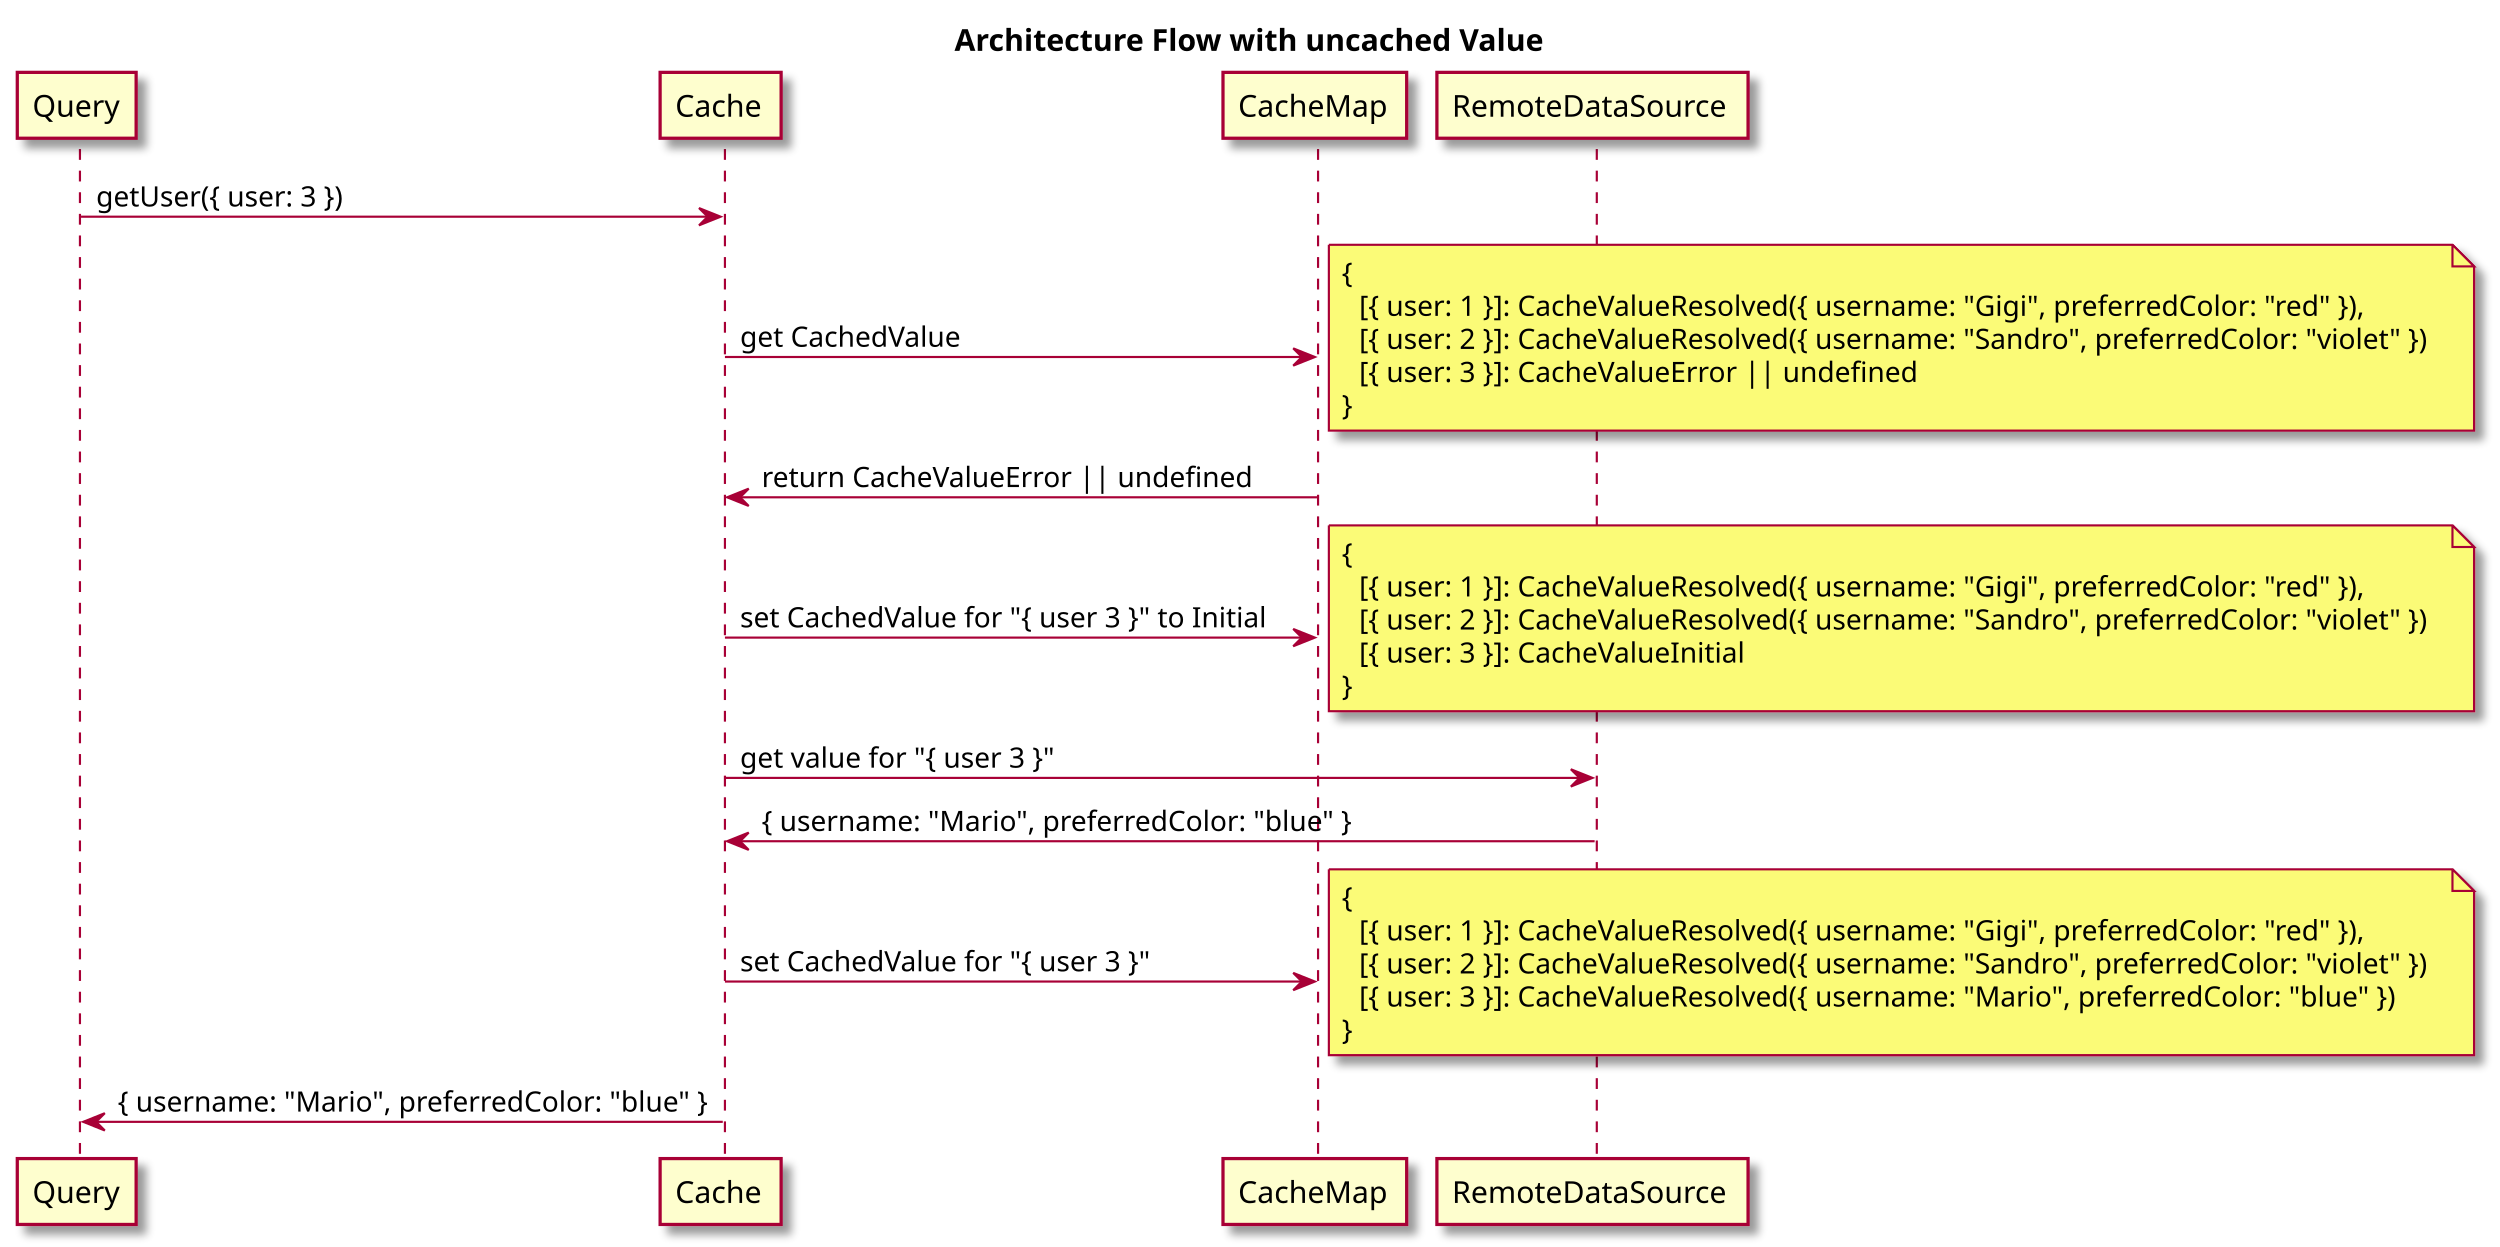
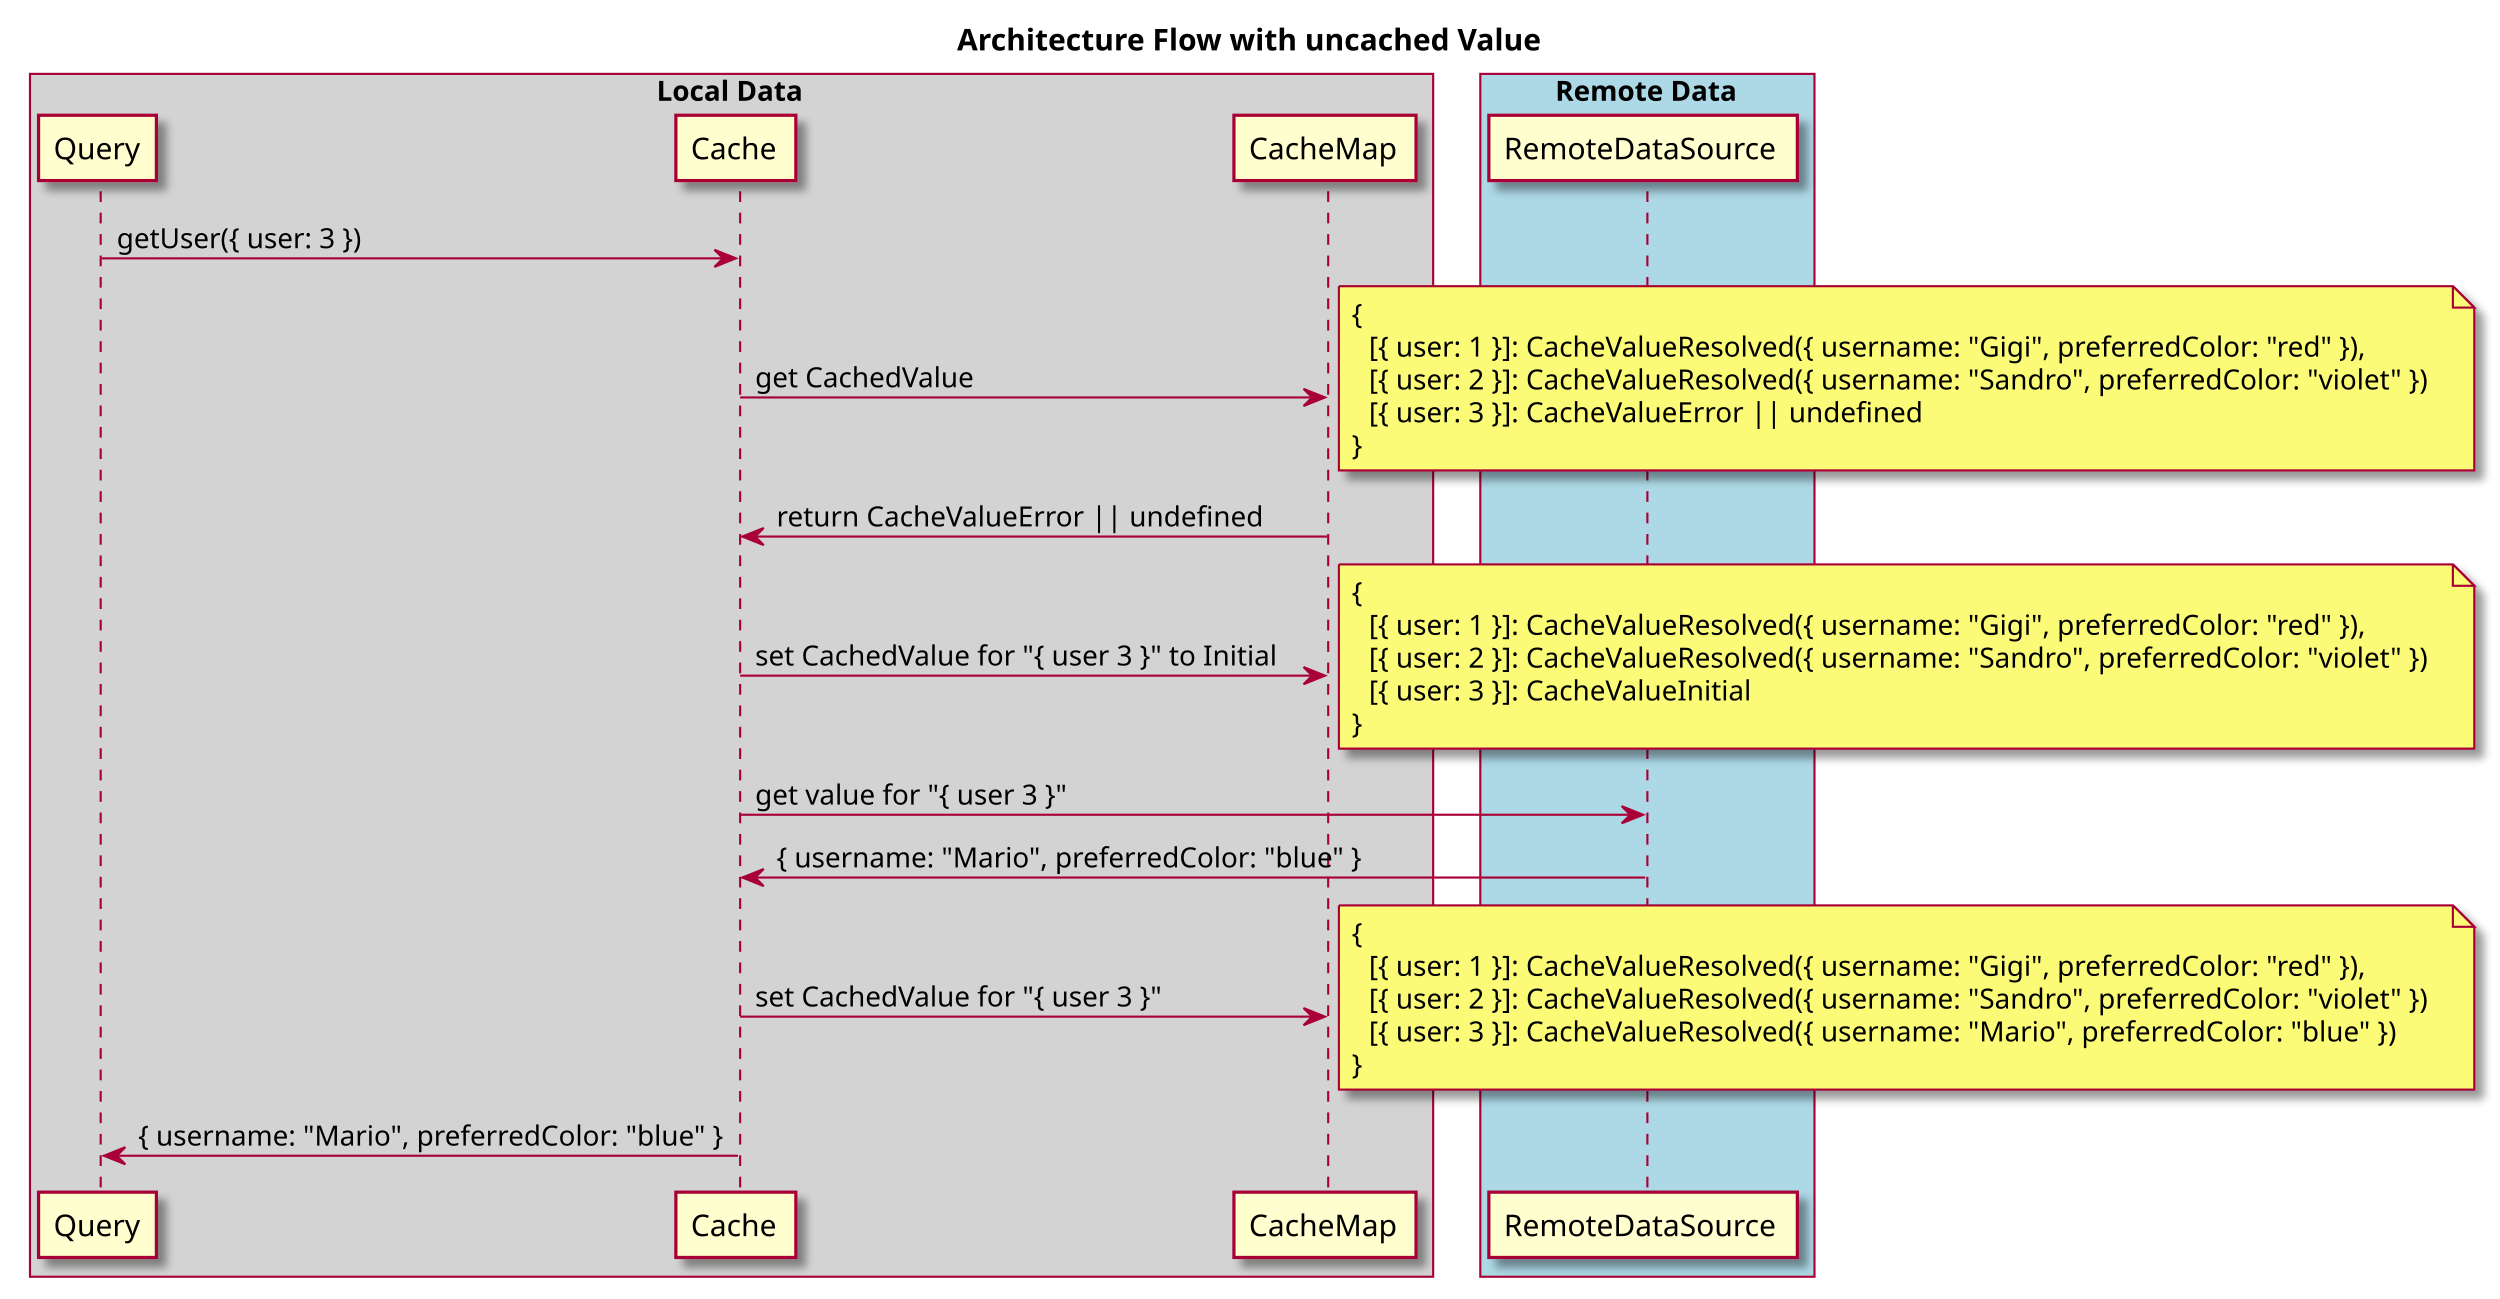
- <svg xmlns="http://www.w3.org/2000/svg" contentScriptType="application/ecmascript" contentStyleType="text/css" height="577px" preserveAspectRatio="none" style="width:1157px;height:577px;" version="1.1" viewBox="0 0 1157 577" width="1157px" zoomAndPan="magnify">
+ <svg xmlns="http://www.w3.org/2000/svg" contentScriptType="application/ecmascript" contentStyleType="text/css" height="606px" preserveAspectRatio="none" style="width:1167px;height:606px;" version="1.1" viewBox="0 0 1167 606" width="1167px" zoomAndPan="magnify">
  <defs>
-     <filter height="300%" id="f1vvz39bh38g8o" width="300%" x="-1" y="-1">
+     <filter height="300%" id="fxq9t7kugg4lo" width="300%" x="-1" y="-1">
      <feGaussianBlur result="blurOut" stdDeviation="2.0" />
      <feColorMatrix in="blurOut" result="blurOut2" type="matrix" values="0 0 0 0 0 0 0 0 0 0 0 0 0 0 0 0 0 0 .4 0" />
      <feOffset dx="4.0" dy="4.0" in="blurOut2" result="blurOut3" />
      <feBlend in="SourceGraphic" in2="blurOut3" mode="normal" />
    </filter>
  </defs>
  <g>
-     <text fill="#000000" font-family="sans-serif" font-size="14" font-weight="bold" lengthAdjust="spacingAndGlyphs" textLength="279" x="441.75" y="23.535">Architecture Flow with uncached Value</text>
-     <line style="stroke: #A80036; stroke-width: 1.0; stroke-dasharray: 5.0,5.0;" x1="37" x2="37" y1="68.977" y2="537.188" />
-     <line style="stroke: #A80036; stroke-width: 1.0; stroke-dasharray: 5.0,5.0;" x1="335.5" x2="335.5" y1="68.977" y2="537.188" />
-     <line style="stroke: #A80036; stroke-width: 1.0; stroke-dasharray: 5.0,5.0;" x1="610" x2="610" y1="68.977" y2="537.188" />
-     <line style="stroke: #A80036; stroke-width: 1.0; stroke-dasharray: 5.0,5.0;" x1="739" x2="739" y1="68.977" y2="537.188" />
-     <rect fill="#FEFECE" filter="url(#f1vvz39bh38g8o)" height="30.488" style="stroke: #A80036; stroke-width: 1.5;" width="55" x="8" y="33.488" />
-     <text fill="#000000" font-family="sans-serif" font-size="14" lengthAdjust="spacingAndGlyphs" textLength="41" x="15" y="54.023">Query</text>
-     <rect fill="#FEFECE" filter="url(#f1vvz39bh38g8o)" height="30.488" style="stroke: #A80036; stroke-width: 1.5;" width="55" x="8" y="536.188" />
-     <text fill="#000000" font-family="sans-serif" font-size="14" lengthAdjust="spacingAndGlyphs" textLength="41" x="15" y="556.723">Query</text>
-     <rect fill="#FEFECE" filter="url(#f1vvz39bh38g8o)" height="30.488" style="stroke: #A80036; stroke-width: 1.5;" width="56" x="305.5" y="33.488" />
-     <text fill="#000000" font-family="sans-serif" font-size="14" lengthAdjust="spacingAndGlyphs" textLength="42" x="312.5" y="54.023">Cache</text>
-     <rect fill="#FEFECE" filter="url(#f1vvz39bh38g8o)" height="30.488" style="stroke: #A80036; stroke-width: 1.5;" width="56" x="305.5" y="536.188" />
-     <text fill="#000000" font-family="sans-serif" font-size="14" lengthAdjust="spacingAndGlyphs" textLength="42" x="312.5" y="556.723">Cache</text>
-     <rect fill="#FEFECE" filter="url(#f1vvz39bh38g8o)" height="30.488" style="stroke: #A80036; stroke-width: 1.5;" width="85" x="566" y="33.488" />
-     <text fill="#000000" font-family="sans-serif" font-size="14" lengthAdjust="spacingAndGlyphs" textLength="71" x="573" y="54.023">CacheMap</text>
-     <rect fill="#FEFECE" filter="url(#f1vvz39bh38g8o)" height="30.488" style="stroke: #A80036; stroke-width: 1.5;" width="85" x="566" y="536.188" />
-     <text fill="#000000" font-family="sans-serif" font-size="14" lengthAdjust="spacingAndGlyphs" textLength="71" x="573" y="556.723">CacheMap</text>
-     <rect fill="#FEFECE" filter="url(#f1vvz39bh38g8o)" height="30.488" style="stroke: #A80036; stroke-width: 1.5;" width="144" x="665" y="33.488" />
-     <text fill="#000000" font-family="sans-serif" font-size="14" lengthAdjust="spacingAndGlyphs" textLength="130" x="672" y="54.023">RemoteDataSource</text>
-     <rect fill="#FEFECE" filter="url(#f1vvz39bh38g8o)" height="30.488" style="stroke: #A80036; stroke-width: 1.5;" width="144" x="665" y="536.188" />
-     <text fill="#000000" font-family="sans-serif" font-size="14" lengthAdjust="spacingAndGlyphs" textLength="130" x="672" y="556.723">RemoteDataSource</text>
-     <polygon fill="#A80036" points="323.5,96.287,333.5,100.287,323.5,104.287,327.5,100.287" style="stroke: #A80036; stroke-width: 1.0;" />
-     <line style="stroke: #A80036; stroke-width: 1.0;" x1="37.5" x2="329.5" y1="100.287" y2="100.287" />
-     <text fill="#000000" font-family="sans-serif" font-size="13" lengthAdjust="spacingAndGlyphs" textLength="115" x="44.5" y="95.545">getUser({ user: 3 })</text>
-     <polygon fill="#A80036" points="598.5,161.219,608.5,165.219,598.5,169.219,602.5,165.219" style="stroke: #A80036; stroke-width: 1.0;" />
-     <line style="stroke: #A80036; stroke-width: 1.0;" x1="335.5" x2="604.5" y1="165.219" y2="165.219" />
-     <text fill="#000000" font-family="sans-serif" font-size="13" lengthAdjust="spacingAndGlyphs" textLength="104" x="342.5" y="160.477">get CachedValue</text>
-     <path d="M615,113.287 L615,199.287 L1145,199.287 L1145,123.287 L1135,113.287 L615,113.287 " fill="#FBFB77" filter="url(#f1vvz39bh38g8o)" style="stroke: #A80036; stroke-width: 1.0;" />
-     <path d="M1135,113.287 L1135,123.287 L1145,123.287 L1135,113.287 " fill="#FBFB77" style="stroke: #A80036; stroke-width: 1.0;" />
-     <text fill="#000000" font-family="sans-serif" font-size="13" lengthAdjust="spacingAndGlyphs" textLength="4" x="621" y="130.856">{</text>
-     <text fill="#000000" font-family="sans-serif" font-size="13" lengthAdjust="spacingAndGlyphs" textLength="472" x="629" y="146.166">[{ user: 1 }]: CacheValueResolved({ username: "Gigi", preferredColor: "red" }),</text>
-     <text fill="#000000" font-family="sans-serif" font-size="13" lengthAdjust="spacingAndGlyphs" textLength="501" x="629" y="161.477">[{ user: 2 }]: CacheValueResolved({ username: "Sandro", preferredColor: "violet" })</text>
-     <text fill="#000000" font-family="sans-serif" font-size="13" lengthAdjust="spacingAndGlyphs" textLength="258" x="629" y="176.787">[{ user: 3 }]: CacheValueError || undefined</text>
-     <text fill="#000000" font-family="sans-serif" font-size="13" lengthAdjust="spacingAndGlyphs" textLength="4" x="621" y="192.098">}</text>
-     <polygon fill="#A80036" points="346.5,226.15,336.5,230.15,346.5,234.15,342.5,230.15" style="stroke: #A80036; stroke-width: 1.0;" />
-     <line style="stroke: #A80036; stroke-width: 1.0;" x1="340.5" x2="609.5" y1="230.15" y2="230.15" />
-     <text fill="#000000" font-family="sans-serif" font-size="13" lengthAdjust="spacingAndGlyphs" textLength="225" x="352.5" y="225.408">return CacheValueError || undefined</text>
-     <polygon fill="#A80036" points="598.5,291.082,608.5,295.082,598.5,299.082,602.5,295.082" style="stroke: #A80036; stroke-width: 1.0;" />
-     <line style="stroke: #A80036; stroke-width: 1.0;" x1="335.5" x2="604.5" y1="295.082" y2="295.082" />
-     <text fill="#000000" font-family="sans-serif" font-size="13" lengthAdjust="spacingAndGlyphs" textLength="251" x="342.5" y="290.34">set CachedValue for "{ user 3 }" to Initial</text>
-     <path d="M615,243.15 L615,329.15 L1145,329.15 L1145,253.15 L1135,243.15 L615,243.15 " fill="#FBFB77" filter="url(#f1vvz39bh38g8o)" style="stroke: #A80036; stroke-width: 1.0;" />
-     <path d="M1135,243.15 L1135,253.15 L1145,253.15 L1135,243.15 " fill="#FBFB77" style="stroke: #A80036; stroke-width: 1.0;" />
-     <text fill="#000000" font-family="sans-serif" font-size="13" lengthAdjust="spacingAndGlyphs" textLength="4" x="621" y="260.719">{</text>
-     <text fill="#000000" font-family="sans-serif" font-size="13" lengthAdjust="spacingAndGlyphs" textLength="472" x="629" y="276.029">[{ user: 1 }]: CacheValueResolved({ username: "Gigi", preferredColor: "red" }),</text>
-     <text fill="#000000" font-family="sans-serif" font-size="13" lengthAdjust="spacingAndGlyphs" textLength="501" x="629" y="291.34">[{ user: 2 }]: CacheValueResolved({ username: "Sandro", preferredColor: "violet" })</text>
-     <text fill="#000000" font-family="sans-serif" font-size="13" lengthAdjust="spacingAndGlyphs" textLength="183" x="629" y="306.65">[{ user: 3 }]: CacheValueInitial</text>
-     <text fill="#000000" font-family="sans-serif" font-size="13" lengthAdjust="spacingAndGlyphs" textLength="4" x="621" y="321.961">}</text>
-     <polygon fill="#A80036" points="727,356.014,737,360.014,727,364.014,731,360.014" style="stroke: #A80036; stroke-width: 1.0;" />
-     <line style="stroke: #A80036; stroke-width: 1.0;" x1="335.5" x2="733" y1="360.014" y2="360.014" />
-     <text fill="#000000" font-family="sans-serif" font-size="13" lengthAdjust="spacingAndGlyphs" textLength="148" x="342.5" y="355.272">get value for "{ user 3 }"</text>
-     <polygon fill="#A80036" points="346.5,385.324,336.5,389.324,346.5,393.324,342.5,389.324" style="stroke: #A80036; stroke-width: 1.0;" />
-     <line style="stroke: #A80036; stroke-width: 1.0;" x1="340.5" x2="738" y1="389.324" y2="389.324" />
-     <text fill="#000000" font-family="sans-serif" font-size="13" lengthAdjust="spacingAndGlyphs" textLength="274" x="352.5" y="384.582">{ username: "Mario", preferredColor: "blue" }</text>
-     <polygon fill="#A80036" points="598.5,450.256,608.5,454.256,598.5,458.256,602.5,454.256" style="stroke: #A80036; stroke-width: 1.0;" />
-     <line style="stroke: #A80036; stroke-width: 1.0;" x1="335.5" x2="604.5" y1="454.256" y2="454.256" />
-     <text fill="#000000" font-family="sans-serif" font-size="13" lengthAdjust="spacingAndGlyphs" textLength="194" x="342.5" y="449.514">set CachedValue for "{ user 3 }"</text>
-     <path d="M615,402.324 L615,488.324 L1145,488.324 L1145,412.324 L1135,402.324 L615,402.324 " fill="#FBFB77" filter="url(#f1vvz39bh38g8o)" style="stroke: #A80036; stroke-width: 1.0;" />
-     <path d="M1135,402.324 L1135,412.324 L1145,412.324 L1135,402.324 " fill="#FBFB77" style="stroke: #A80036; stroke-width: 1.0;" />
-     <text fill="#000000" font-family="sans-serif" font-size="13" lengthAdjust="spacingAndGlyphs" textLength="4" x="621" y="419.893">{</text>
-     <text fill="#000000" font-family="sans-serif" font-size="13" lengthAdjust="spacingAndGlyphs" textLength="472" x="629" y="435.203">[{ user: 1 }]: CacheValueResolved({ username: "Gigi", preferredColor: "red" }),</text>
-     <text fill="#000000" font-family="sans-serif" font-size="13" lengthAdjust="spacingAndGlyphs" textLength="501" x="629" y="450.514">[{ user: 2 }]: CacheValueResolved({ username: "Sandro", preferredColor: "violet" })</text>
-     <text fill="#000000" font-family="sans-serif" font-size="13" lengthAdjust="spacingAndGlyphs" textLength="485" x="629" y="465.824">[{ user: 3 }]: CacheValueResolved({ username: "Mario", preferredColor: "blue" })</text>
-     <text fill="#000000" font-family="sans-serif" font-size="13" lengthAdjust="spacingAndGlyphs" textLength="4" x="621" y="481.135">}</text>
-     <polygon fill="#A80036" points="48.5,515.188,38.5,519.188,48.5,523.188,44.5,519.188" style="stroke: #A80036; stroke-width: 1.0;" />
-     <line style="stroke: #A80036; stroke-width: 1.0;" x1="42.5" x2="334.5" y1="519.188" y2="519.188" />
-     <text fill="#000000" font-family="sans-serif" font-size="13" lengthAdjust="spacingAndGlyphs" textLength="274" x="54.5" y="514.445">{ username: "Mario", preferredColor: "blue" }</text>
+     <text fill="#000000" font-family="sans-serif" font-size="14" font-weight="bold" lengthAdjust="spacingAndGlyphs" textLength="279" x="446.75" y="23.535">Architecture Flow with uncached Value</text>
+     <rect fill="#D3D3D3" height="561.498" style="stroke: #A80036; stroke-width: 1.0;" width="655" x="14" y="34.488" />
+     <text fill="#000000" font-family="sans-serif" font-size="13" font-weight="bold" lengthAdjust="spacingAndGlyphs" textLength="70" x="306.5" y="47.057">Local Data</text>
+     <rect fill="#ADD8E6" height="561.498" style="stroke: #A80036; stroke-width: 1.0;" width="156" x="691" y="34.488" />
+     <text fill="#000000" font-family="sans-serif" font-size="13" font-weight="bold" lengthAdjust="spacingAndGlyphs" textLength="86" x="726" y="47.057">Remote Data</text>
+     <line style="stroke: #A80036; stroke-width: 1.0; stroke-dasharray: 5.0,5.0;" x1="47" x2="47" y1="89.287" y2="557.498" />
+     <line style="stroke: #A80036; stroke-width: 1.0; stroke-dasharray: 5.0,5.0;" x1="345.5" x2="345.5" y1="89.287" y2="557.498" />
+     <line style="stroke: #A80036; stroke-width: 1.0; stroke-dasharray: 5.0,5.0;" x1="620" x2="620" y1="89.287" y2="557.498" />
+     <line style="stroke: #A80036; stroke-width: 1.0; stroke-dasharray: 5.0,5.0;" x1="769" x2="769" y1="89.287" y2="557.498" />
+     <rect fill="#FEFECE" filter="url(#fxq9t7kugg4lo)" height="30.488" style="stroke: #A80036; stroke-width: 1.5;" width="55" x="18" y="53.799" />
+     <text fill="#000000" font-family="sans-serif" font-size="14" lengthAdjust="spacingAndGlyphs" textLength="41" x="25" y="74.334">Query</text>
+     <rect fill="#FEFECE" filter="url(#fxq9t7kugg4lo)" height="30.488" style="stroke: #A80036; stroke-width: 1.5;" width="55" x="18" y="556.498" />
+     <text fill="#000000" font-family="sans-serif" font-size="14" lengthAdjust="spacingAndGlyphs" textLength="41" x="25" y="577.033">Query</text>
+     <rect fill="#FEFECE" filter="url(#fxq9t7kugg4lo)" height="30.488" style="stroke: #A80036; stroke-width: 1.5;" width="56" x="315.5" y="53.799" />
+     <text fill="#000000" font-family="sans-serif" font-size="14" lengthAdjust="spacingAndGlyphs" textLength="42" x="322.5" y="74.334">Cache</text>
+     <rect fill="#FEFECE" filter="url(#fxq9t7kugg4lo)" height="30.488" style="stroke: #A80036; stroke-width: 1.5;" width="56" x="315.5" y="556.498" />
+     <text fill="#000000" font-family="sans-serif" font-size="14" lengthAdjust="spacingAndGlyphs" textLength="42" x="322.5" y="577.033">Cache</text>
+     <rect fill="#FEFECE" filter="url(#fxq9t7kugg4lo)" height="30.488" style="stroke: #A80036; stroke-width: 1.5;" width="85" x="576" y="53.799" />
+     <text fill="#000000" font-family="sans-serif" font-size="14" lengthAdjust="spacingAndGlyphs" textLength="71" x="583" y="74.334">CacheMap</text>
+     <rect fill="#FEFECE" filter="url(#fxq9t7kugg4lo)" height="30.488" style="stroke: #A80036; stroke-width: 1.5;" width="85" x="576" y="556.498" />
+     <text fill="#000000" font-family="sans-serif" font-size="14" lengthAdjust="spacingAndGlyphs" textLength="71" x="583" y="577.033">CacheMap</text>
+     <rect fill="#FEFECE" filter="url(#fxq9t7kugg4lo)" height="30.488" style="stroke: #A80036; stroke-width: 1.5;" width="144" x="695" y="53.799" />
+     <text fill="#000000" font-family="sans-serif" font-size="14" lengthAdjust="spacingAndGlyphs" textLength="130" x="702" y="74.334">RemoteDataSource</text>
+     <rect fill="#FEFECE" filter="url(#fxq9t7kugg4lo)" height="30.488" style="stroke: #A80036; stroke-width: 1.5;" width="144" x="695" y="556.498" />
+     <text fill="#000000" font-family="sans-serif" font-size="14" lengthAdjust="spacingAndGlyphs" textLength="130" x="702" y="577.033">RemoteDataSource</text>
+     <polygon fill="#A80036" points="333.5,116.598,343.5,120.598,333.5,124.598,337.5,120.598" style="stroke: #A80036; stroke-width: 1.0;" />
+     <line style="stroke: #A80036; stroke-width: 1.0;" x1="47.5" x2="339.5" y1="120.598" y2="120.598" />
+     <text fill="#000000" font-family="sans-serif" font-size="13" lengthAdjust="spacingAndGlyphs" textLength="115" x="54.5" y="115.856">getUser({ user: 3 })</text>
+     <polygon fill="#A80036" points="608.5,181.529,618.5,185.529,608.5,189.529,612.5,185.529" style="stroke: #A80036; stroke-width: 1.0;" />
+     <line style="stroke: #A80036; stroke-width: 1.0;" x1="345.5" x2="614.5" y1="185.529" y2="185.529" />
+     <text fill="#000000" font-family="sans-serif" font-size="13" lengthAdjust="spacingAndGlyphs" textLength="104" x="352.5" y="180.787">get CachedValue</text>
+     <path d="M625,133.598 L625,219.598 L1155,219.598 L1155,143.598 L1145,133.598 L625,133.598 " fill="#FBFB77" filter="url(#fxq9t7kugg4lo)" style="stroke: #A80036; stroke-width: 1.0;" />
+     <path d="M1145,133.598 L1145,143.598 L1155,143.598 L1145,133.598 " fill="#FBFB77" style="stroke: #A80036; stroke-width: 1.0;" />
+     <text fill="#000000" font-family="sans-serif" font-size="13" lengthAdjust="spacingAndGlyphs" textLength="4" x="631" y="151.166">{</text>
+     <text fill="#000000" font-family="sans-serif" font-size="13" lengthAdjust="spacingAndGlyphs" textLength="472" x="639" y="166.477">[{ user: 1 }]: CacheValueResolved({ username: "Gigi", preferredColor: "red" }),</text>
+     <text fill="#000000" font-family="sans-serif" font-size="13" lengthAdjust="spacingAndGlyphs" textLength="501" x="639" y="181.787">[{ user: 2 }]: CacheValueResolved({ username: "Sandro", preferredColor: "violet" })</text>
+     <text fill="#000000" font-family="sans-serif" font-size="13" lengthAdjust="spacingAndGlyphs" textLength="258" x="639" y="197.098">[{ user: 3 }]: CacheValueError || undefined</text>
+     <text fill="#000000" font-family="sans-serif" font-size="13" lengthAdjust="spacingAndGlyphs" textLength="4" x="631" y="212.408">}</text>
+     <polygon fill="#A80036" points="356.5,246.461,346.5,250.461,356.5,254.461,352.5,250.461" style="stroke: #A80036; stroke-width: 1.0;" />
+     <line style="stroke: #A80036; stroke-width: 1.0;" x1="350.5" x2="619.5" y1="250.461" y2="250.461" />
+     <text fill="#000000" font-family="sans-serif" font-size="13" lengthAdjust="spacingAndGlyphs" textLength="225" x="362.5" y="245.719">return CacheValueError || undefined</text>
+     <polygon fill="#A80036" points="608.5,311.393,618.5,315.393,608.5,319.393,612.5,315.393" style="stroke: #A80036; stroke-width: 1.0;" />
+     <line style="stroke: #A80036; stroke-width: 1.0;" x1="345.5" x2="614.5" y1="315.393" y2="315.393" />
+     <text fill="#000000" font-family="sans-serif" font-size="13" lengthAdjust="spacingAndGlyphs" textLength="251" x="352.5" y="310.65">set CachedValue for "{ user 3 }" to Initial</text>
+     <path d="M625,263.461 L625,349.461 L1155,349.461 L1155,273.461 L1145,263.461 L625,263.461 " fill="#FBFB77" filter="url(#fxq9t7kugg4lo)" style="stroke: #A80036; stroke-width: 1.0;" />
+     <path d="M1145,263.461 L1145,273.461 L1155,273.461 L1145,263.461 " fill="#FBFB77" style="stroke: #A80036; stroke-width: 1.0;" />
+     <text fill="#000000" font-family="sans-serif" font-size="13" lengthAdjust="spacingAndGlyphs" textLength="4" x="631" y="281.029">{</text>
+     <text fill="#000000" font-family="sans-serif" font-size="13" lengthAdjust="spacingAndGlyphs" textLength="472" x="639" y="296.34">[{ user: 1 }]: CacheValueResolved({ username: "Gigi", preferredColor: "red" }),</text>
+     <text fill="#000000" font-family="sans-serif" font-size="13" lengthAdjust="spacingAndGlyphs" textLength="501" x="639" y="311.65">[{ user: 2 }]: CacheValueResolved({ username: "Sandro", preferredColor: "violet" })</text>
+     <text fill="#000000" font-family="sans-serif" font-size="13" lengthAdjust="spacingAndGlyphs" textLength="183" x="639" y="326.961">[{ user: 3 }]: CacheValueInitial</text>
+     <text fill="#000000" font-family="sans-serif" font-size="13" lengthAdjust="spacingAndGlyphs" textLength="4" x="631" y="342.272">}</text>
+     <polygon fill="#A80036" points="757,376.324,767,380.324,757,384.324,761,380.324" style="stroke: #A80036; stroke-width: 1.0;" />
+     <line style="stroke: #A80036; stroke-width: 1.0;" x1="345.5" x2="763" y1="380.324" y2="380.324" />
+     <text fill="#000000" font-family="sans-serif" font-size="13" lengthAdjust="spacingAndGlyphs" textLength="148" x="352.5" y="375.582">get value for "{ user 3 }"</text>
+     <polygon fill="#A80036" points="356.5,405.635,346.5,409.635,356.5,413.635,352.5,409.635" style="stroke: #A80036; stroke-width: 1.0;" />
+     <line style="stroke: #A80036; stroke-width: 1.0;" x1="350.5" x2="768" y1="409.635" y2="409.635" />
+     <text fill="#000000" font-family="sans-serif" font-size="13" lengthAdjust="spacingAndGlyphs" textLength="274" x="362.5" y="404.893">{ username: "Mario", preferredColor: "blue" }</text>
+     <polygon fill="#A80036" points="608.5,470.566,618.5,474.566,608.5,478.566,612.5,474.566" style="stroke: #A80036; stroke-width: 1.0;" />
+     <line style="stroke: #A80036; stroke-width: 1.0;" x1="345.5" x2="614.5" y1="474.566" y2="474.566" />
+     <text fill="#000000" font-family="sans-serif" font-size="13" lengthAdjust="spacingAndGlyphs" textLength="194" x="352.5" y="469.824">set CachedValue for "{ user 3 }"</text>
+     <path d="M625,422.635 L625,508.635 L1155,508.635 L1155,432.635 L1145,422.635 L625,422.635 " fill="#FBFB77" filter="url(#fxq9t7kugg4lo)" style="stroke: #A80036; stroke-width: 1.0;" />
+     <path d="M1145,422.635 L1145,432.635 L1155,432.635 L1145,422.635 " fill="#FBFB77" style="stroke: #A80036; stroke-width: 1.0;" />
+     <text fill="#000000" font-family="sans-serif" font-size="13" lengthAdjust="spacingAndGlyphs" textLength="4" x="631" y="440.203">{</text>
+     <text fill="#000000" font-family="sans-serif" font-size="13" lengthAdjust="spacingAndGlyphs" textLength="472" x="639" y="455.514">[{ user: 1 }]: CacheValueResolved({ username: "Gigi", preferredColor: "red" }),</text>
+     <text fill="#000000" font-family="sans-serif" font-size="13" lengthAdjust="spacingAndGlyphs" textLength="501" x="639" y="470.824">[{ user: 2 }]: CacheValueResolved({ username: "Sandro", preferredColor: "violet" })</text>
+     <text fill="#000000" font-family="sans-serif" font-size="13" lengthAdjust="spacingAndGlyphs" textLength="485" x="639" y="486.135">[{ user: 3 }]: CacheValueResolved({ username: "Mario", preferredColor: "blue" })</text>
+     <text fill="#000000" font-family="sans-serif" font-size="13" lengthAdjust="spacingAndGlyphs" textLength="4" x="631" y="501.445">}</text>
+     <polygon fill="#A80036" points="58.5,535.498,48.5,539.498,58.5,543.498,54.5,539.498" style="stroke: #A80036; stroke-width: 1.0;" />
+     <line style="stroke: #A80036; stroke-width: 1.0;" x1="52.5" x2="344.5" y1="539.498" y2="539.498" />
+     <text fill="#000000" font-family="sans-serif" font-size="13" lengthAdjust="spacingAndGlyphs" textLength="274" x="64.5" y="534.756">{ username: "Mario", preferredColor: "blue" }</text>
  </g>
</svg>
